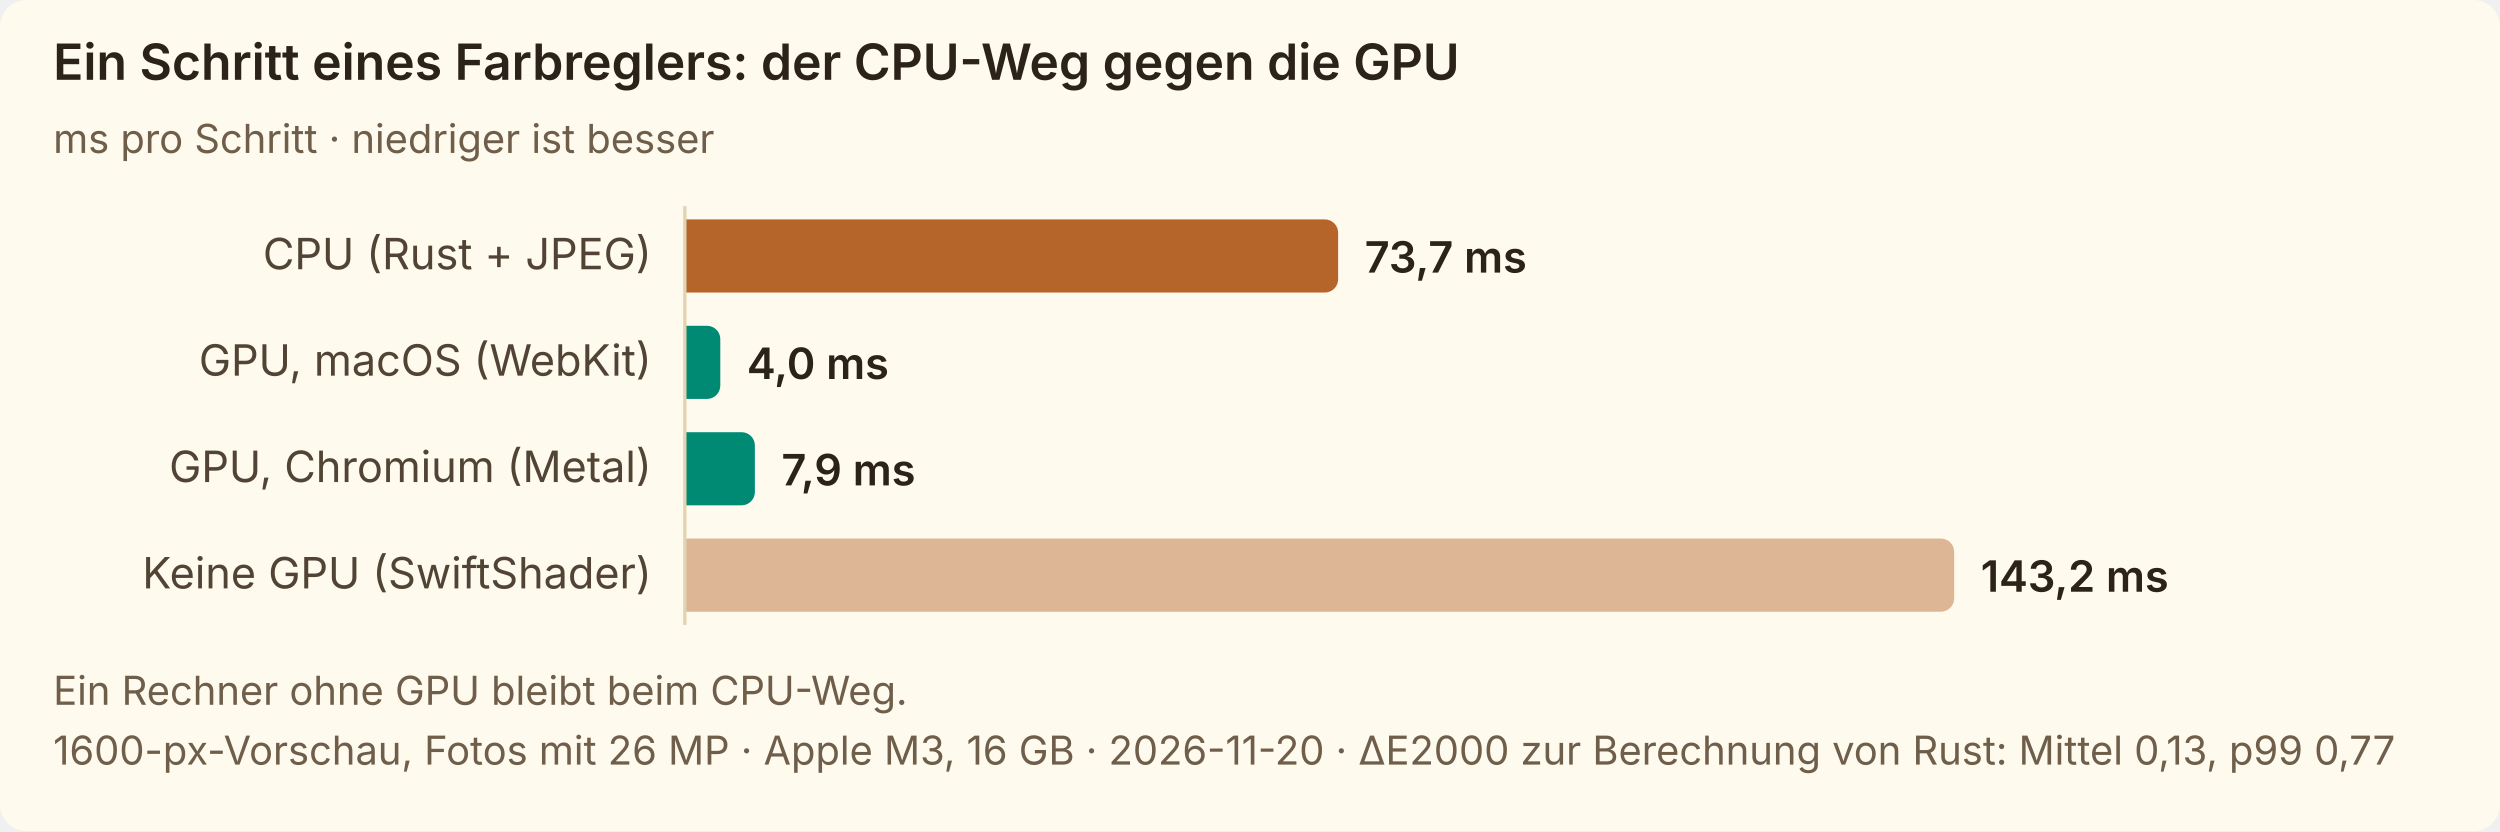
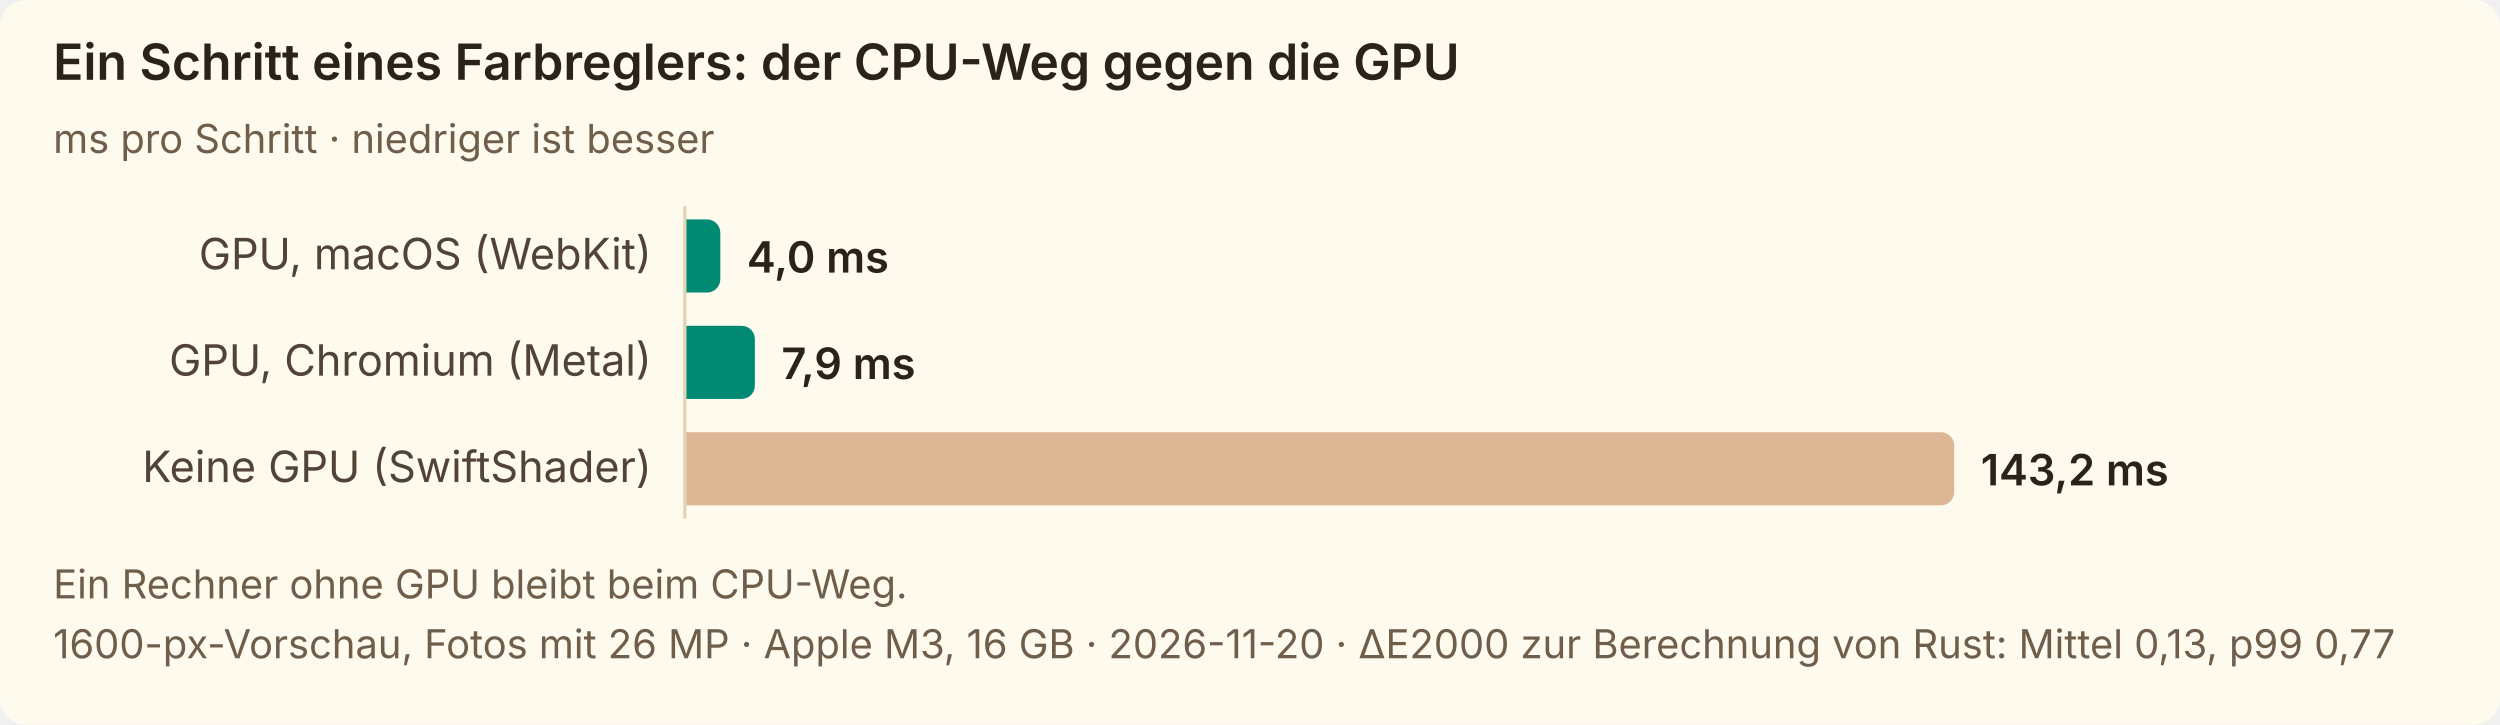
- <svg xmlns="http://www.w3.org/2000/svg" viewBox="-16 -16 752 250" width="752" height="250" role="img" aria-labelledby="t d">
+ <svg xmlns="http://www.w3.org/2000/svg" viewBox="-16 -16 752 218" width="752" height="218" role="img" aria-labelledby="t d">
  <style>
  .bg{fill:#fffaee} .t1{fill:#2b2219;font:600 13px system-ui,-apple-system,Segoe UI,sans-serif}
  .t2{fill:#514435;font:13px system-ui,-apple-system,Segoe UI,sans-serif}
  .t3{fill:#6e5e4a;font:12px system-ui,-apple-system,Segoe UI,sans-serif}
  .h{font-size:15px} .num{font-variant-numeric:tabular-nums} .axis{stroke:#e2d4b3;stroke-width:1}
  .ref{stroke:#514435;stroke-width:1.5;stroke-dasharray:4 3} .refw{stroke:#b5652a;stroke-width:1.5;stroke-dasharray:4 3}
  .s1{fill:#008a74} .old{fill-opacity:.45} .s2{fill:#b5652a} .s3{fill:#1baf7a} .s4{fill:#b07600} .s5{fill:#c4507e} .gap{stroke:#fffaee;stroke-width:2}
  .in{fill:#fff} .ln{fill:none;stroke:#008a74;stroke-width:2;stroke-linejoin:round} .band{fill:#e2d4b3;fill-opacity:.35}
  @media (prefers-color-scheme: dark){
    .bg{fill:#262019} .t1{fill:#f3ead6} .t2{fill:#d8cab0} .t3{fill:#a8977c} .axis{stroke:#3b3127}
    .ref{stroke:#d8cab0} .refw{stroke:#cc7f3e}
    .s1{fill:#21a593} .s2{fill:#cc7f3e} .s3{fill:#199e70} .s4{fill:#c98500} .s5{fill:#d55181} .gap{stroke:#262019}
    .ln{stroke:#21a593} .band{fill:#3b3127}
  }
</style>
-   <rect class="bg" x="-16" y="-16" width="752" height="250" rx="8" />
+   <rect class="bg" x="-16" y="-16" width="752" height="218" rx="8" />
  <text class="t1 h" x="0" y="8">Ein Schritt eines Farbreglers: der CPU-Weg gegen die GPU</text>
  <text class="t3" x="0" y="30">ms pro Schritt · niedriger ist besser</text>
-   <text class="t2" x="180" y="65" text-anchor="end">CPU (Rust + JPEG)</text>
-   <path class="s2" d="M190 50h192.508a4 4 0 0 1 4 4v14a4 4 0 0 1 -4 4h-192.508z" />
-   <text class="t1 num" x="394.508" y="66">73,7 ms</text>
-   <text class="t2" x="180" y="97" text-anchor="end">GPU, macOS (WebKit)</text>
-   <path class="s1" d="M190 82h6.665a4 4 0 0 1 4 4v14a4 4 0 0 1 -4 4h-6.665z" />
-   <text class="t1 num" x="208.665" y="98">4,0 ms</text>
-   <text class="t2" x="180" y="129" text-anchor="end">GPU, Chromium (Metal)</text>
-   <path class="s1" d="M190 114h17.064a4 4 0 0 1 4 4v14a4 4 0 0 1 -4 4h-17.064z" />
-   <text class="t1 num" x="219.064" y="130">7,9 ms</text>
-   <text class="t2" x="180" y="161" text-anchor="end">Keine GPU (SwiftShader)</text>
-   <path class="s2 old" d="M190 146h377.818a4 4 0 0 1 4 4v14a4 4 0 0 1 -4 4h-377.818z" />
-   <text class="t1 num" x="579.818" y="162">143,2 ms</text>
-   <line class="axis" x1="190" x2="190" y1="46" y2="172" />
-   <text class="t3" x="0" y="196">Ein Rechner ohne GPU bleibt beim CPU-Weg.</text>
-   <text class="t3" x="0" y="214">1600-px-Vorschau, Fotos mit 26 MP · Apple M3, 16 GB · 2026-11-20 · ΔE2000 zur Berechnung von Rust: Mittel 0,13, p99 0,77</text>
+   <text class="t2" x="180" y="65" text-anchor="end">GPU, macOS (WebKit)</text>
+   <path class="s1" d="M190 50h6.665a4 4 0 0 1 4 4v14a4 4 0 0 1 -4 4h-6.665z" />
+   <text class="t1 num" x="208.665" y="66">4,0 ms</text>
+   <text class="t2" x="180" y="97" text-anchor="end">GPU, Chromium (Metal)</text>
+   <path class="s1" d="M190 82h17.064a4 4 0 0 1 4 4v14a4 4 0 0 1 -4 4h-17.064z" />
+   <text class="t1 num" x="219.064" y="98">7,9 ms</text>
+   <text class="t2" x="180" y="129" text-anchor="end">Keine GPU (SwiftShader)</text>
+   <path class="s2 old" d="M190 114h377.818a4 4 0 0 1 4 4v14a4 4 0 0 1 -4 4h-377.818z" />
+   <text class="t1 num" x="579.818" y="130">143,2 ms</text>
+   <line class="axis" x1="190" x2="190" y1="46" y2="140" />
+   <text class="t3" x="0" y="164">Ein Rechner ohne GPU bleibt beim CPU-Weg.</text>
+   <text class="t3" x="0" y="182">1600-px-Vorschau, Fotos mit 26 MP · Apple M3, 16 GB · 2026-11-20 · ΔE2000 zur Berechnung von Rust: Mittel 0,13, p99 0,77</text>
</svg>
